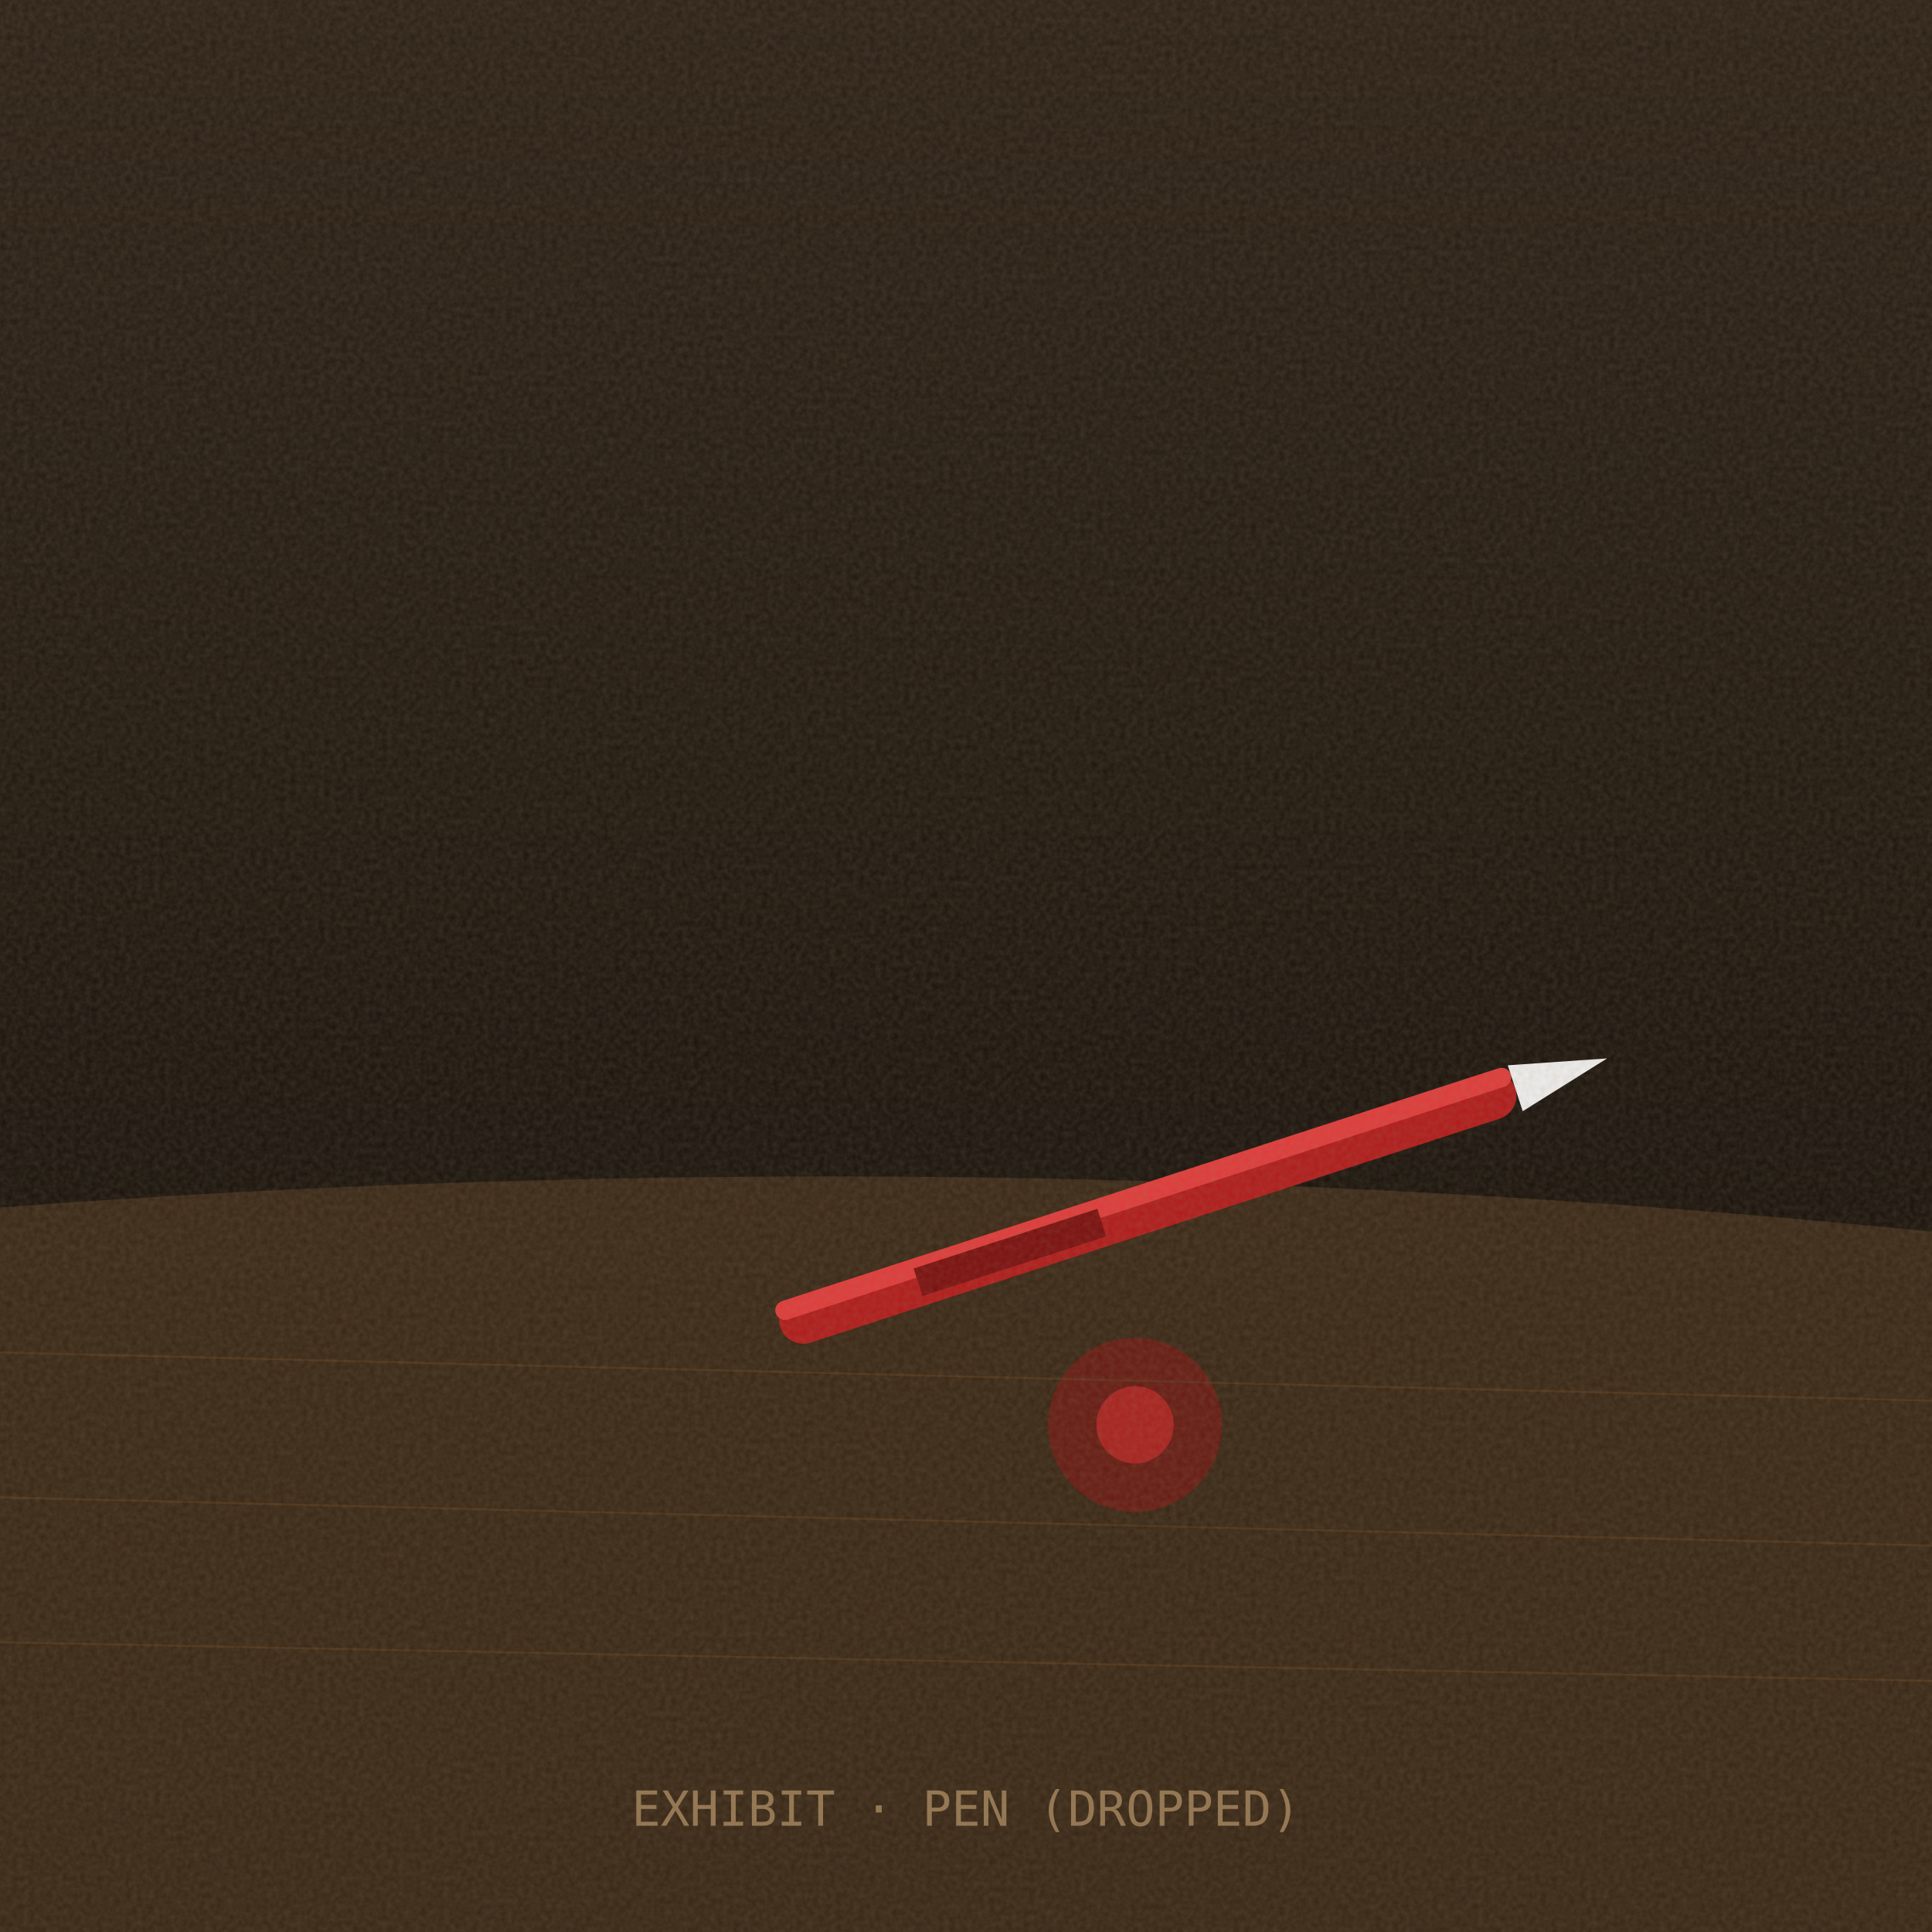
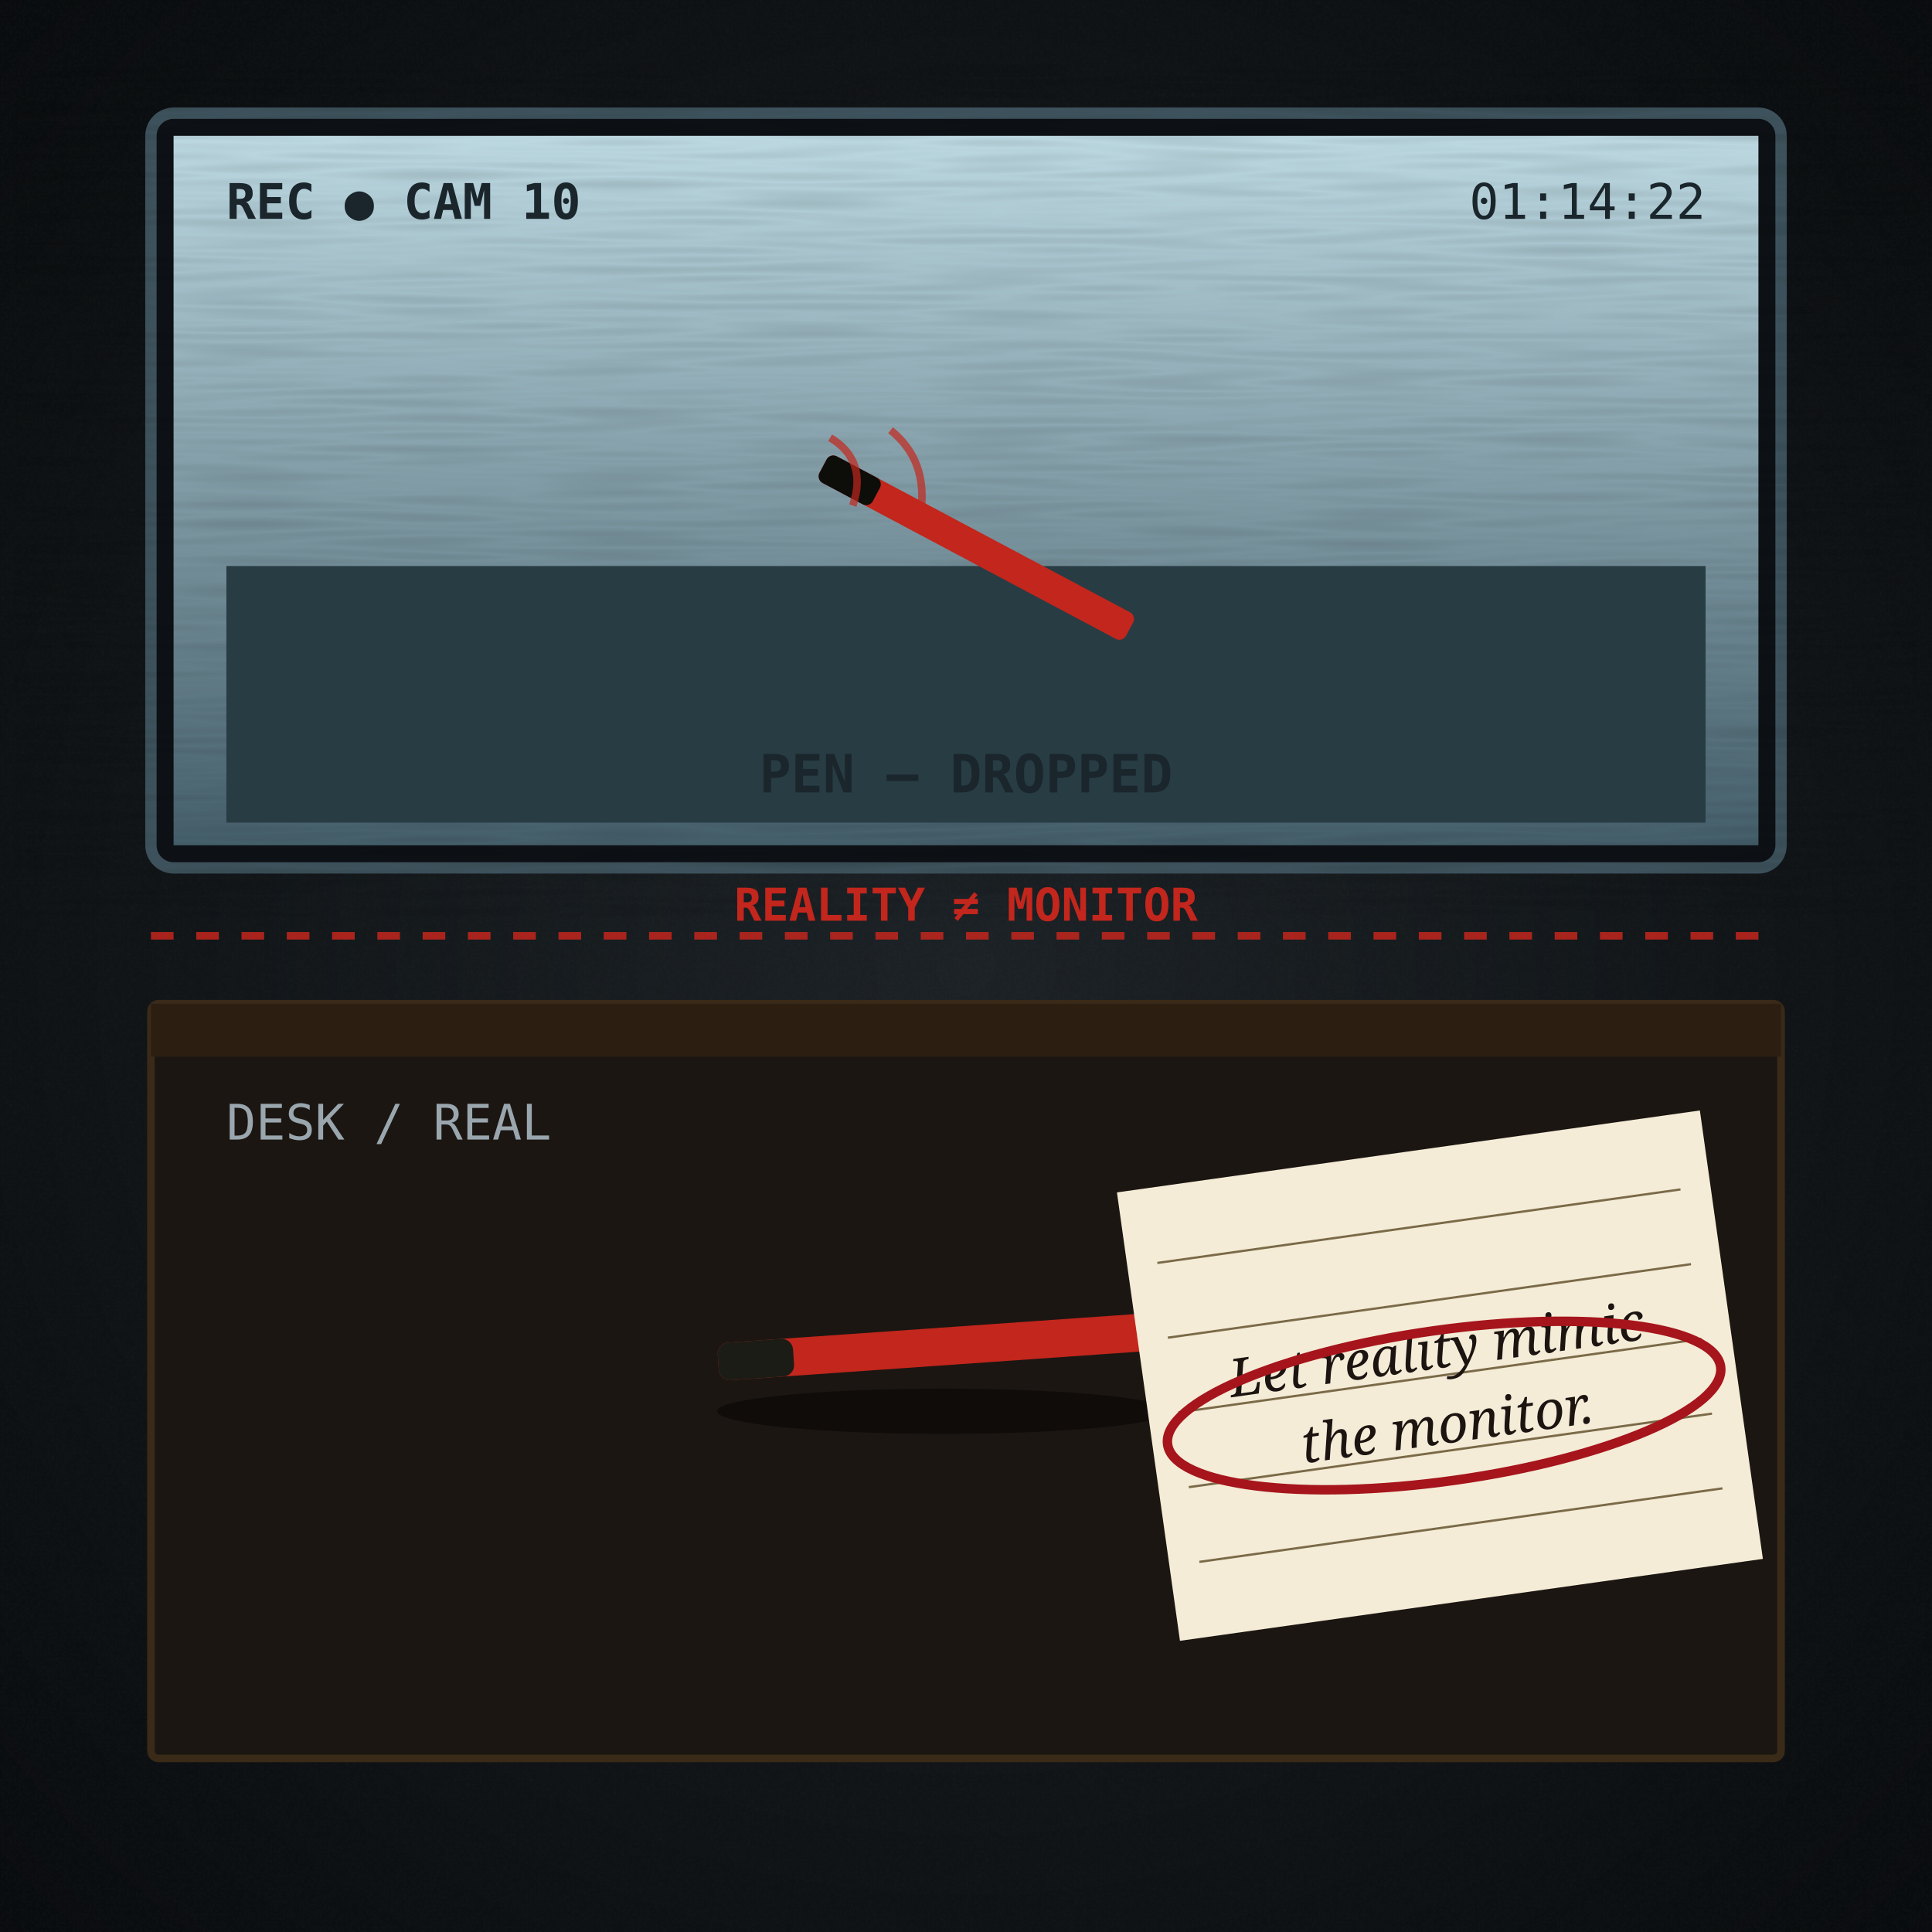
- <svg xmlns="http://www.w3.org/2000/svg" viewBox="0 0 400 400">
+ <svg xmlns="http://www.w3.org/2000/svg" viewBox="0 0 512 512" role="img" aria-label="Monitor Anomaly - screen 10 shows pen mid-fall, but the real desk pen is untouched">
  <defs>
-     <linearGradient id="g1" x1="0" y1="0" x2="0" y2="1">
-       <stop offset="0%" stop-color="#2a1f14" />
-       <stop offset="100%" stop-color="#0d0906" />
+     <radialGradient id="b1" cx="50%" cy="50%" r="80%">
+       <stop offset="0%" stop-color="#1c2226" />
+       <stop offset="100%" stop-color="#06080a" />
+     </radialGradient>
+     <linearGradient id="phos1" x1="0" y1="0" x2="0" y2="1">
+       <stop offset="0%" stop-color="#bdd9e2" />
+       <stop offset="100%" stop-color="#445e6a" />
    </linearGradient>
-     <filter id="n1">
-       <feTurbulence type="fractalNoise" baseFrequency="0.85" numOctaves="2" />
-       <feColorMatrix values="0 0 0 0 0.35 0 0 0 0 0.28 0 0 0 0 0.18 0 0 0 0.22 0" />
+     <filter id="grain1">
+       <feTurbulence baseFrequency="0.9" numOctaves="2" />
+       <feColorMatrix values="0 0 0 0 0.05 0 0 0 0 0.05 0 0 0 0 0.05 0 0 0 0.18 0" />
+     </filter>
+     <filter id="scan1">
+       <feTurbulence baseFrequency="0.02 0.4" numOctaves="1" />
+       <feColorMatrix values="0 0 0 0 0 0 0 0 0 0 0 0 0 0 0 0 0 0 0.25 0" />
    </filter>
  </defs>
-   <rect width="400" height="400" fill="url(#g1)" />
-   <path d="M0 250 Q200 235 400 255 L400 400 L0 400 Z" fill="#3e2a18" opacity="0.85" />
-   <g transform="translate(160 270) rotate(-18)">
-     <rect x="0" y="0" width="160" height="10" rx="5" fill="#b01a1a" />
-     <rect x="0" y="0" width="160" height="4" rx="2" fill="#e03a3a" />
-     <polygon points="160,0 180,5 160,10" fill="#f0f0f0" />
-     <rect x="30" y="2" width="40" height="6" fill="#7a0e0e" />
+   <rect width="512" height="512" fill="url(#b1)" />
+   <rect width="512" height="512" filter="url(#grain1)" opacity="0.55" />
+   <g transform="translate(40,30)">
+     <rect width="432" height="200" rx="6" fill="#0d1115" stroke="#3d525c" stroke-width="3" />
+     <rect x="6" y="6" width="420" height="188" fill="url(#phos1)" />
+     <rect x="6" y="6" width="420" height="188" filter="url(#scan1)" opacity="0.6" />
+     <rect x="20" y="120" width="392" height="68" fill="#283c44" />
+     <g transform="translate(180,90) rotate(28)">
+       <rect width="92" height="8" rx="2" fill="#c2261c" />
+       <rect width="16" height="8" rx="2" fill="#0d0d0a" />
+     </g>
+     <g stroke="#c2261c" stroke-width="2" opacity="0.7" fill="none">
+       <path d="M180 86 q 10 6 6 18" />
+       <path d="M196 84 q 10 8 8 22" />
+     </g>
+     <text x="20" y="28" font-family="monospace" font-size="13" fill="#1a262c" font-weight="bold">REC ●  CAM 10</text>
+     <text x="412" y="28" text-anchor="end" font-family="monospace" font-size="13" fill="#1a262c">01:14:22</text>
+     <text x="216" y="180" text-anchor="middle" font-family="monospace" font-size="14" fill="#1a262c" font-weight="bold">PEN — DROPPED</text>
  </g>
-   <circle cx="235" cy="295" r="18" fill="#8a1010" opacity="0.55" />
-   <circle cx="235" cy="295" r="8" fill="#c42424" opacity="0.7" />
-   <g stroke="#5a3a1a" stroke-width="0.4" opacity="0.6">
-     <line x1="0" y1="280" x2="400" y2="290" />
-     <line x1="0" y1="310" x2="400" y2="320" />
-     <line x1="0" y1="340" x2="400" y2="348" />
+   <line x1="40" y1="248" x2="472" y2="248" stroke="#c2261c" stroke-width="2" stroke-dasharray="6 6" opacity="0.85" />
+   <text x="256" y="244" text-anchor="middle" font-family="monospace" font-size="12" fill="#c2261c" font-weight="bold">REALITY ≠ MONITOR</text>
+   <g transform="translate(40,266)">
+     <rect width="432" height="200" rx="2" fill="#1c1612" stroke="#3a2a18" stroke-width="2" />
+     <rect width="432" height="14" fill="#2c1f12" />
+     <g transform="translate(150,90) rotate(-4)">
+       <rect width="124" height="10" rx="3" fill="#c2261c" />
+       <rect width="20" height="10" rx="3" fill="#1c1c16" />
+       <polygon points="124,0 134,5 124,10" fill="#cfcfcf" />
+     </g>
+     <ellipse cx="210" cy="108" rx="60" ry="6" fill="#000" opacity="0.45" />
+     <text x="20" y="36" font-family="monospace" font-size="13" fill="#9aa6ae">DESK / REAL</text>
  </g>
-   <text x="200" y="378" text-anchor="middle" font-family="monospace" font-size="10" fill="#c4a070" opacity="0.65">EXHIBIT · PEN (DROPPED)</text>
-   <rect width="400" height="400" filter="url(#n1)" />
+   <g transform="translate(296,316) rotate(-8)">
+     <rect width="156" height="120" fill="#f4ecd7" />
+     <line x1="8" y1="20" x2="148" y2="20" stroke="#7a6a48" stroke-width="0.6" />
+     <line x1="8" y1="40" x2="148" y2="40" stroke="#7a6a48" stroke-width="0.6" />
+     <line x1="8" y1="60" x2="148" y2="60" stroke="#7a6a48" stroke-width="0.6" />
+     <line x1="8" y1="80" x2="148" y2="80" stroke="#7a6a48" stroke-width="0.6" />
+     <line x1="8" y1="100" x2="148" y2="100" stroke="#7a6a48" stroke-width="0.6" />
+     <text x="78" y="58" text-anchor="middle" font-family="serif" font-style="italic" font-size="14" fill="#1c1410">Let reality mimic</text>
+     <text x="78" y="78" text-anchor="middle" font-family="serif" font-style="italic" font-size="14" fill="#1c1410">the monitor.</text>
+     <ellipse cx="78" cy="68" rx="74" ry="20" fill="none" stroke="#a6151c" stroke-width="2.5" />
+   </g>
</svg>
